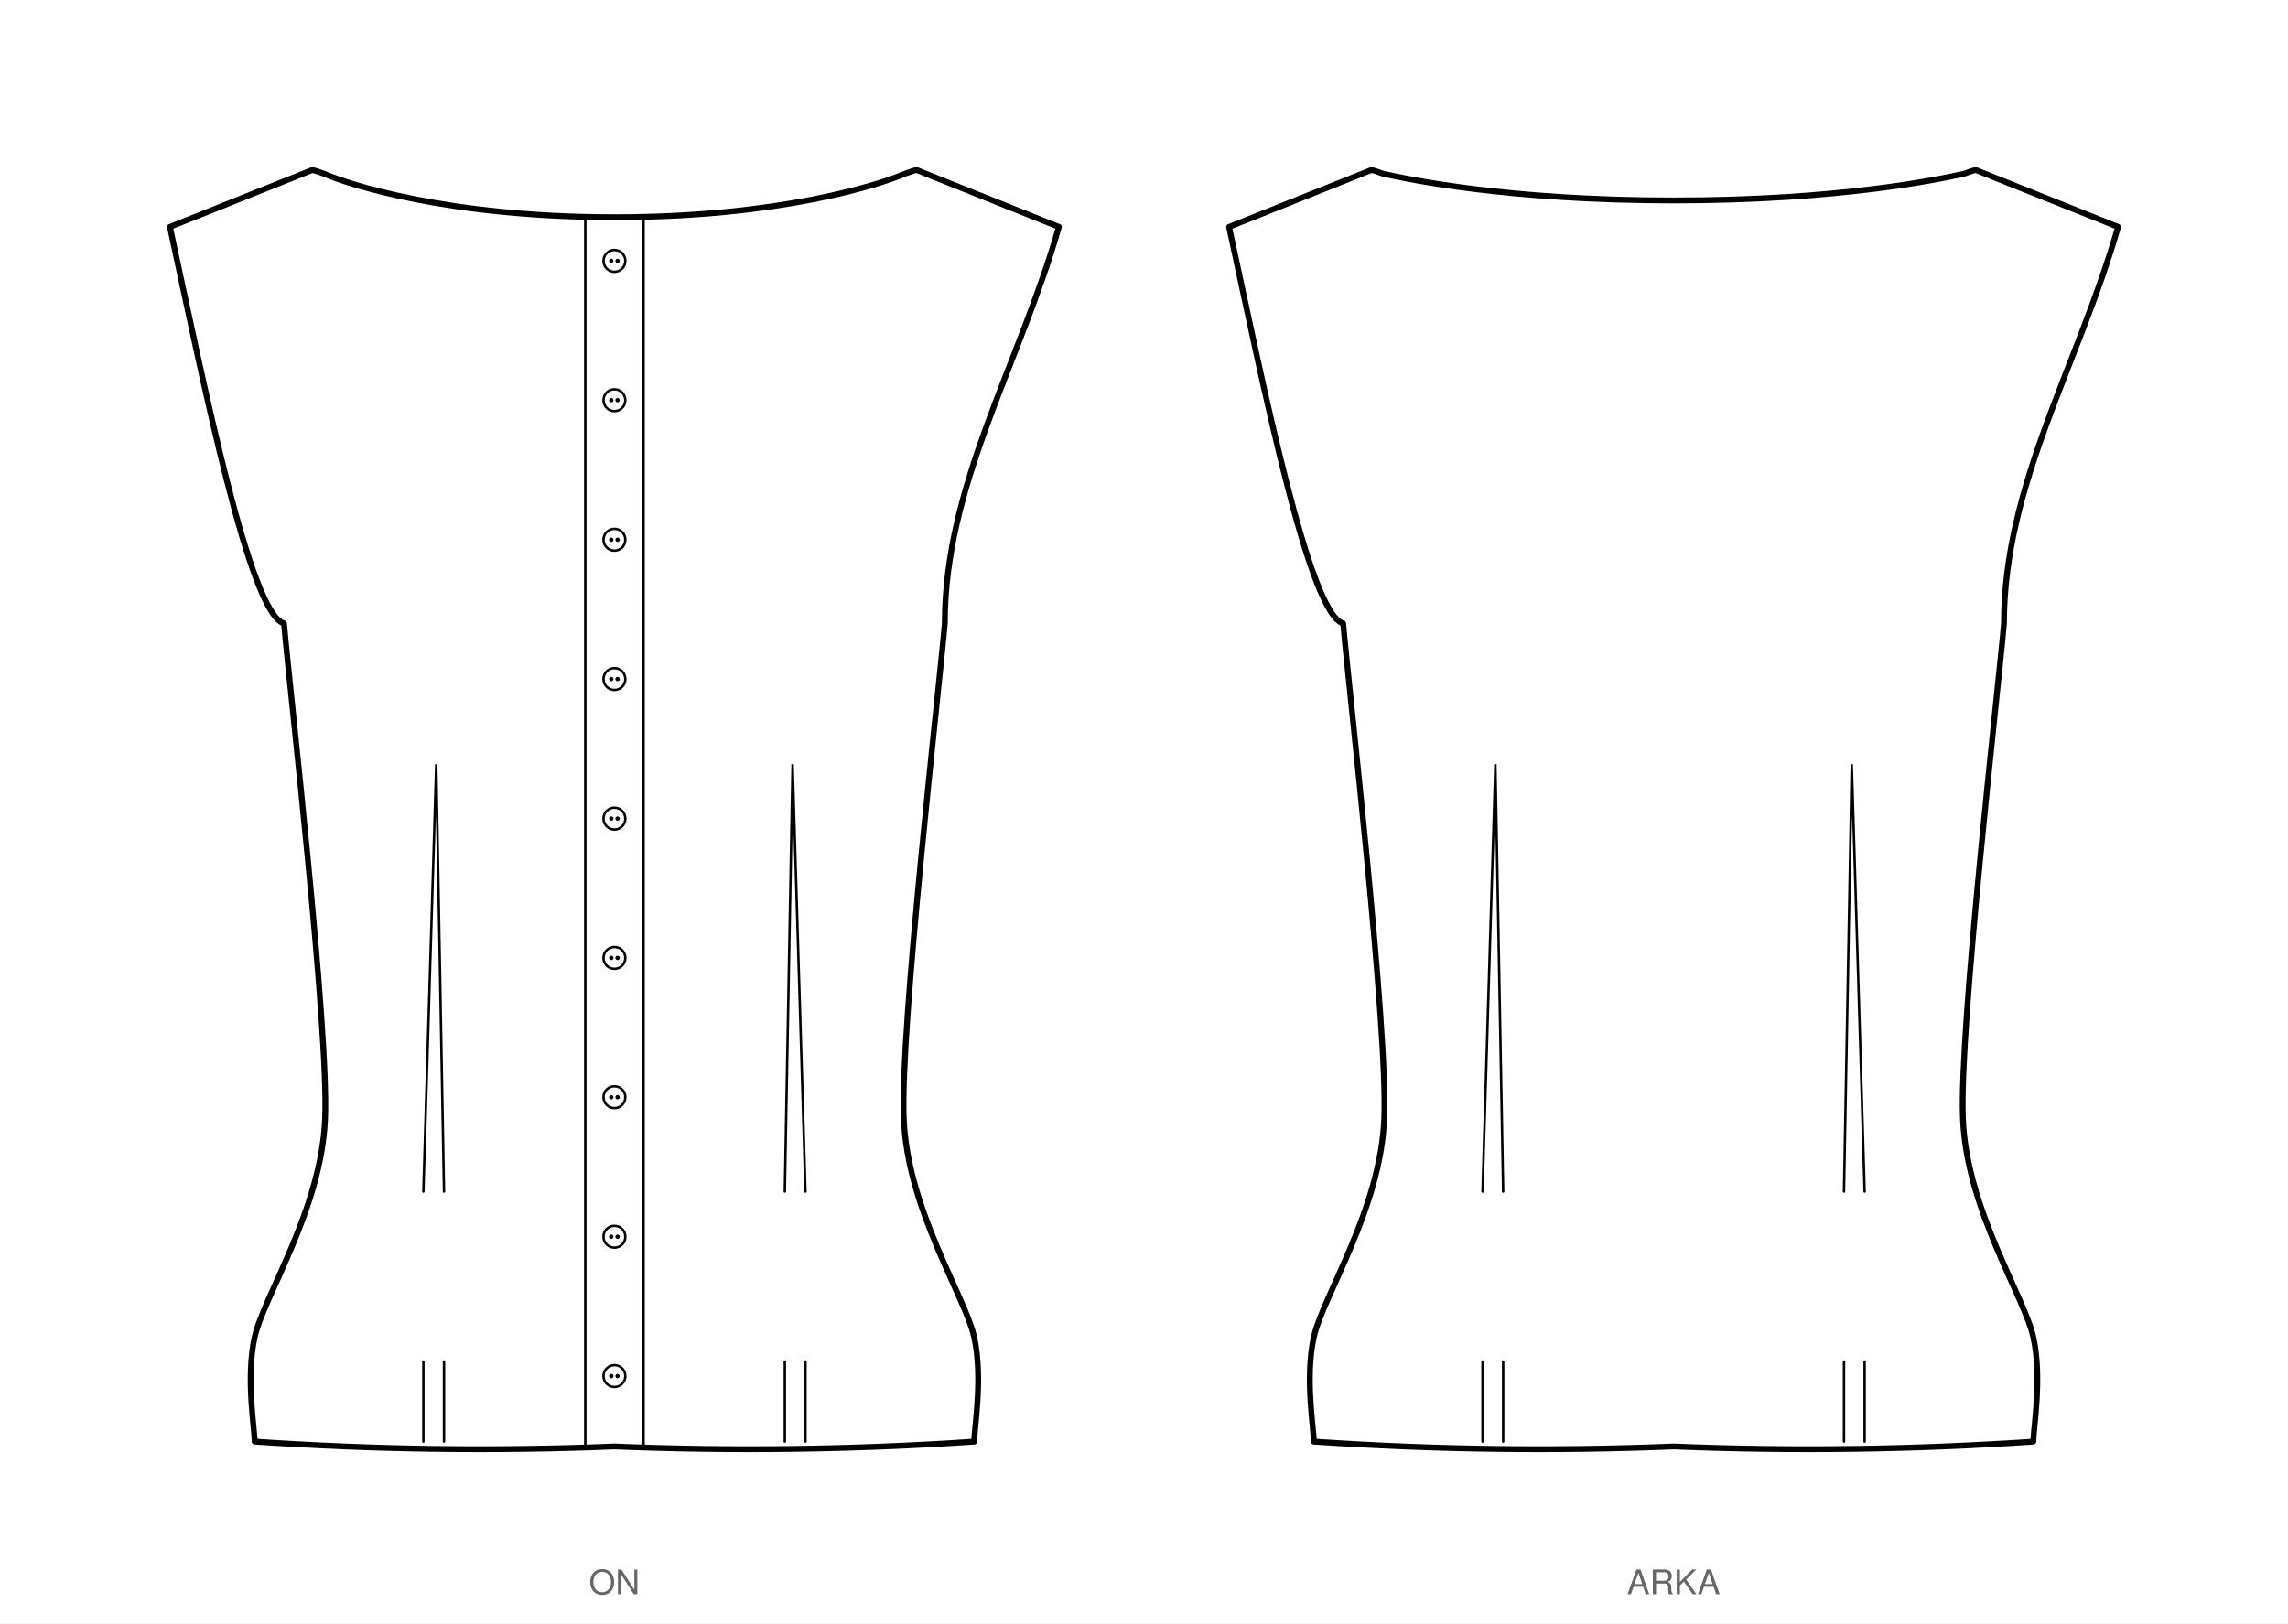
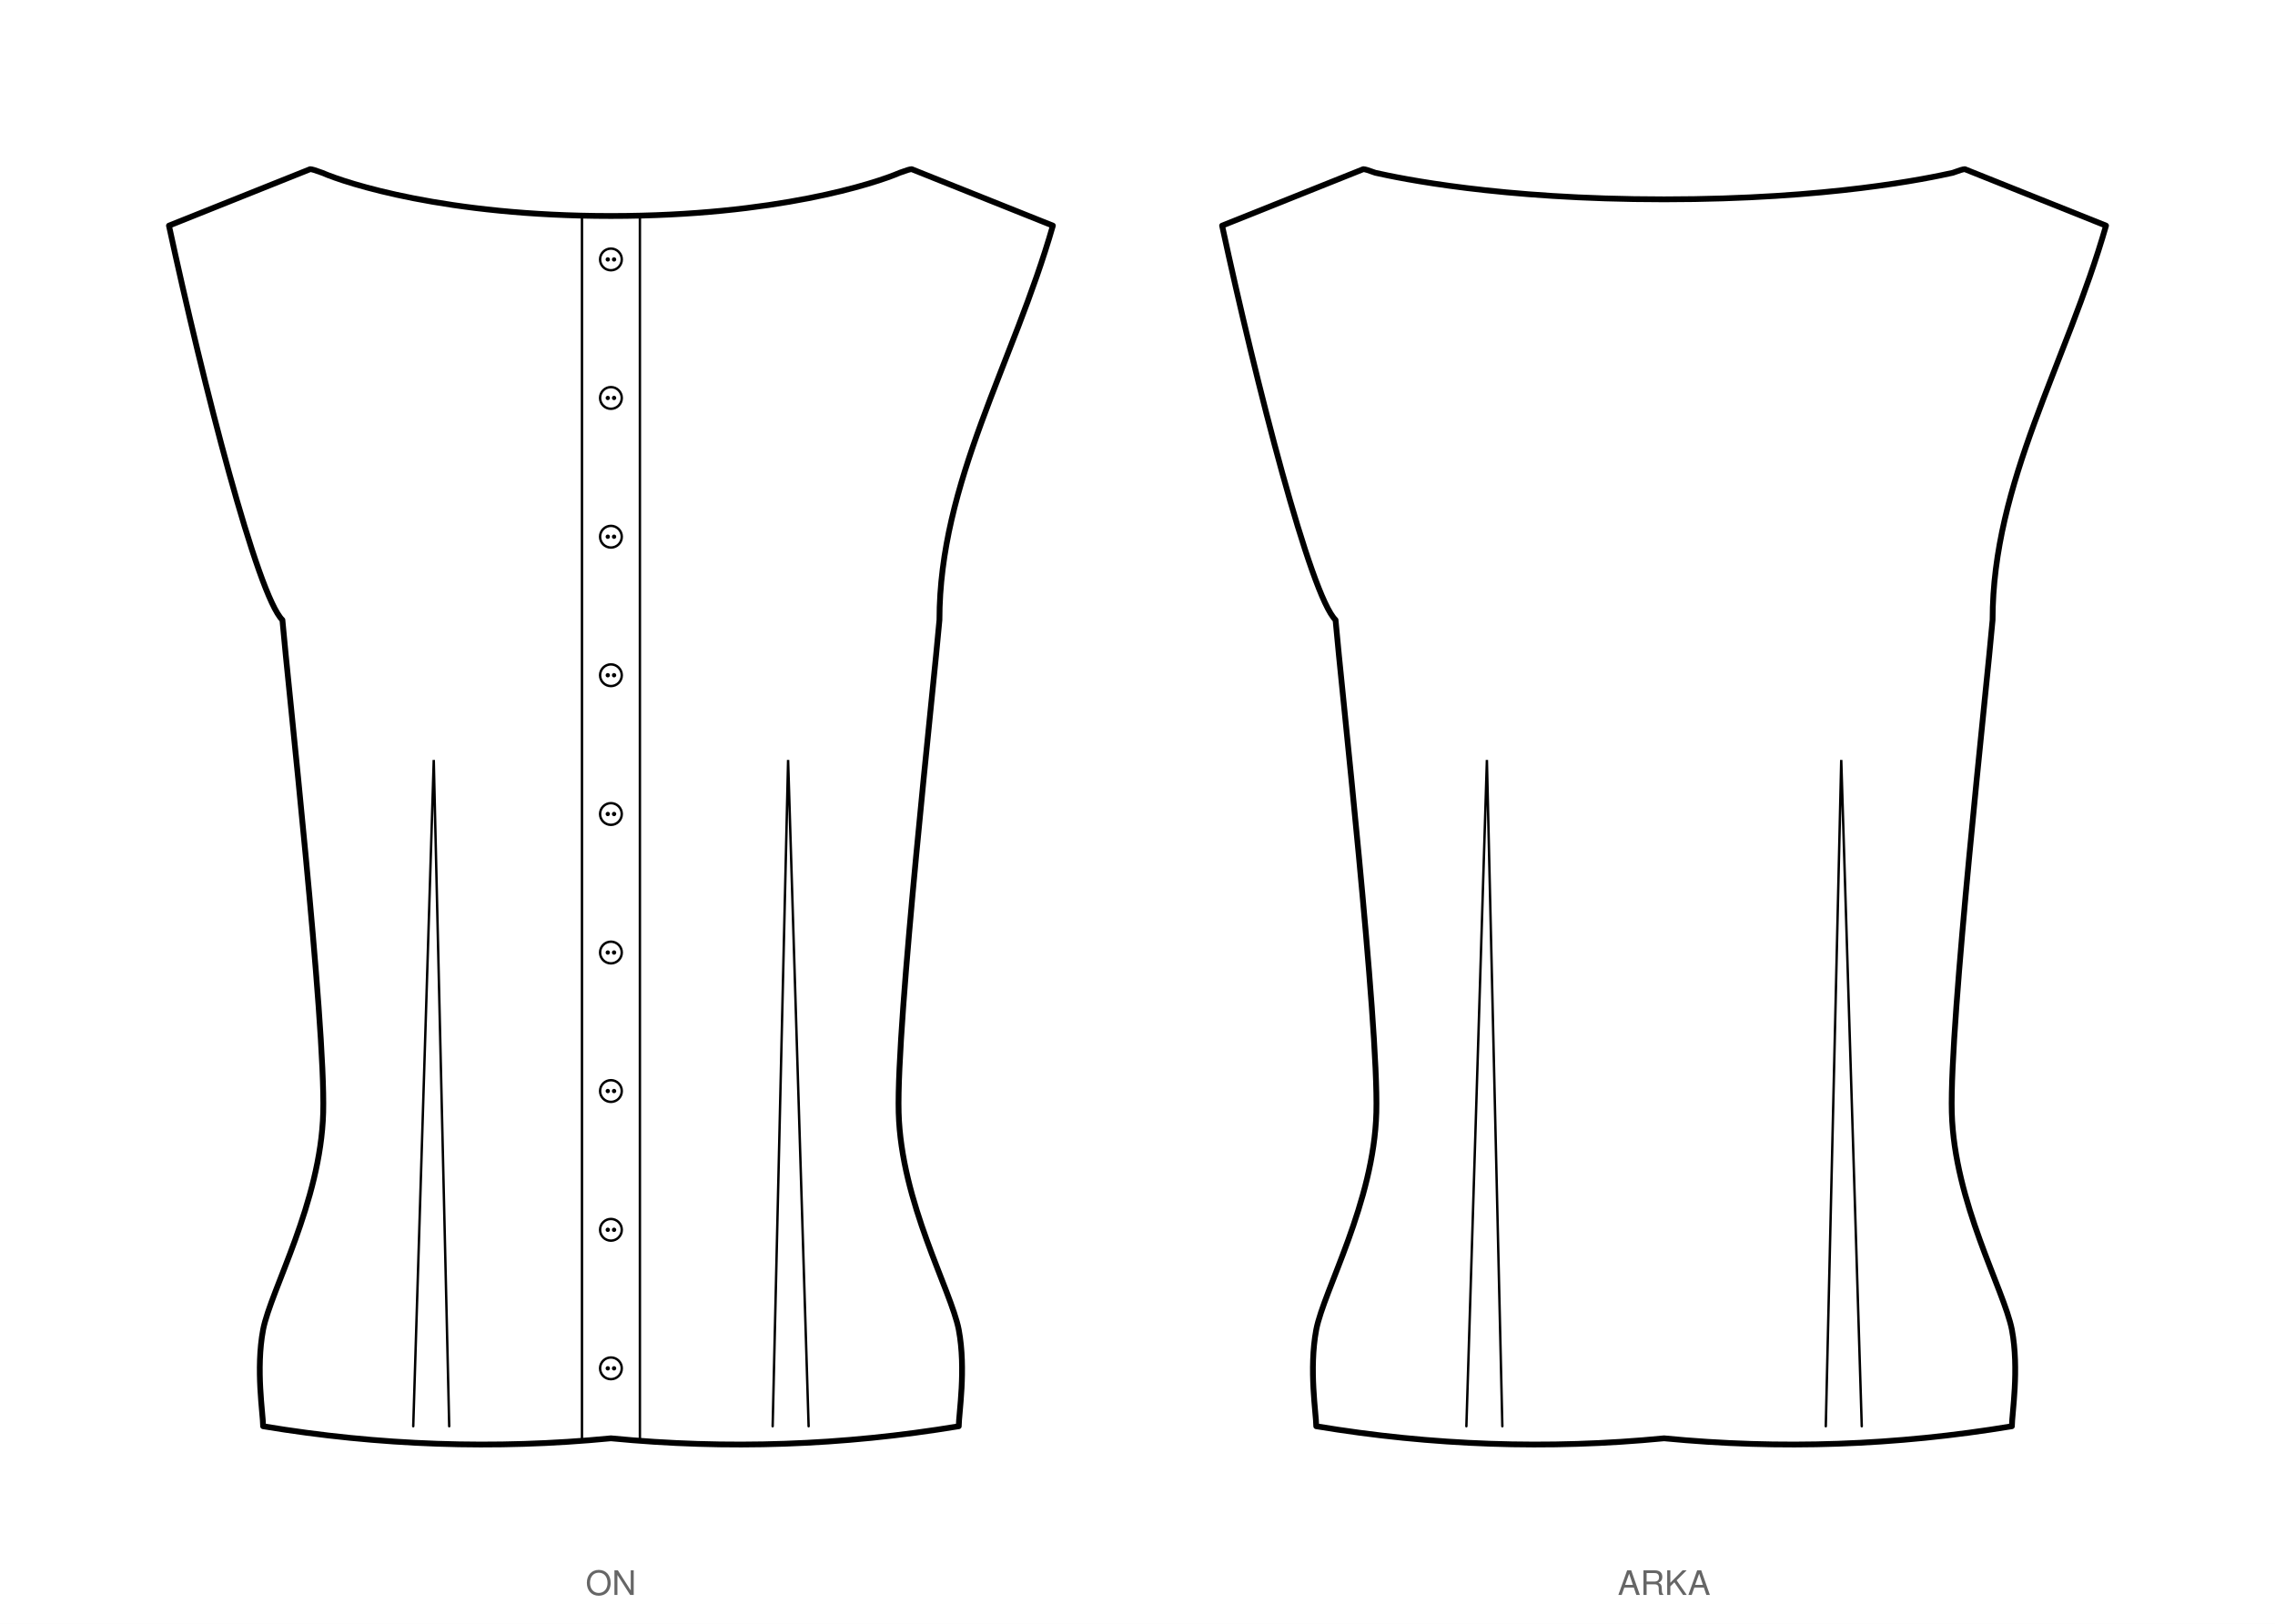
- <svg xmlns="http://www.w3.org/2000/svg" viewBox="0 0 942.5 668.9" width="942.5mm" height="668.9mm" data-siluet="v1" data-kaynak="a9dc6dbc21e7e6bc6c39876686e635cfcda1e7fdbcfe1f4f3a85187f73fb2a74">
-   <rect width="942.5" height="668.9" fill="#fff" />
+ <svg xmlns="http://www.w3.org/2000/svg" viewBox="0 0 942.5 672.9" width="942.5mm" height="672.9mm" data-siluet="v1" data-kaynak="a9dc6dbc21e7e6bc6c39876686e635cfcda1e7fdbcfe1f4f3a85187f73fb2a74">
+   <rect width="942.5" height="672.9" fill="#fff" />
  <g transform="translate(253.1 46.6)" data-gorunum="on">
-     <path d="M 0.0 42.9 C 68.5 42.9 109.7 29.3 119.6 25.0 Q 123.6 23.5 124.6 23.5 L 183.1 46.9 C 166.7 104.1 136.1 153.1 136.1 210.3 C 133.9 236.2 117.6 377.1 119.2 414.4 C 120.7 451.7 144.5 487.6 148.2 504.4 C 151.9 521.2 148.2 542.0 148.2 547.4 Q 74.1 552.4 0.0 549.4 Q -74.1 552.4 -148.2 547.4 C -148.2 542.0 -151.9 521.2 -148.2 504.4 C -144.5 487.6 -120.7 451.7 -119.2 414.4 C -117.6 377.1 -133.9 236.2 -136.1 210.3 C -150.2 206.3 -169.0 112.3 -183.1 46.9 L -124.6 23.5 Q -123.6 23.5 -119.6 25.0 C -109.7 29.3 -68.5 42.9 0.0 42.9 Z" fill="#fff" stroke="#000" stroke-width="2.4" stroke-linejoin="round" />
+     <path d="M 0.0 42.9 C 68.5 42.9 109.7 29.3 119.6 25.0 Q 123.6 23.5 124.6 23.5 L 183.1 46.9 C 166.7 104.1 136.1 153.1 136.1 210.3 C 133.9 236.2 118.2 377.1 119.2 414.4 C 120.2 451.7 140.9 487.9 144.1 504.4 C 147.2 520.9 144.1 539.3 144.1 544.4 Q 72.0 556.4 0.0 549.4 Q -72.0 556.4 -144.1 544.4 C -144.1 539.3 -147.2 520.9 -144.1 504.4 C -140.9 487.9 -120.2 451.7 -119.2 414.4 C -118.2 377.1 -133.9 236.2 -136.1 210.3 C -146.4 200.3 -169.0 112.3 -183.1 46.9 L -124.6 23.5 Q -123.6 23.5 -119.6 25.0 C -109.7 29.3 -68.5 42.9 0.0 42.9 Z" fill="#fff" stroke="#000" stroke-width="2.4" stroke-linejoin="round" />
    <path d="M -12.0 42.9 L -12.0 549.4 M 12.0 42.9 L 12.0 549.4" fill="none" stroke="#000" stroke-width="1" stroke-linecap="round" />
    <circle cx="0.0" cy="60.9" r="4.5" fill="#fff" stroke="#000" stroke-width="1" />
    <circle cx="-1.3" cy="60.9" r="0.9" fill="#000" />
    <circle cx="1.3" cy="60.9" r="0.9" fill="#000" />
    <circle cx="0.0" cy="118.3" r="4.5" fill="#fff" stroke="#000" stroke-width="1" />
    <circle cx="-1.3" cy="118.3" r="0.9" fill="#000" />
    <circle cx="1.3" cy="118.3" r="0.9" fill="#000" />
    <circle cx="0.0" cy="175.8" r="4.5" fill="#fff" stroke="#000" stroke-width="1" />
    <circle cx="-1.3" cy="175.8" r="0.9" fill="#000" />
    <circle cx="1.3" cy="175.8" r="0.9" fill="#000" />
    <circle cx="0.0" cy="233.2" r="4.5" fill="#fff" stroke="#000" stroke-width="1" />
    <circle cx="-1.3" cy="233.2" r="0.9" fill="#000" />
    <circle cx="1.3" cy="233.2" r="0.9" fill="#000" />
    <circle cx="0.0" cy="290.7" r="4.5" fill="#fff" stroke="#000" stroke-width="1" />
    <circle cx="-1.3" cy="290.7" r="0.9" fill="#000" />
    <circle cx="1.3" cy="290.7" r="0.9" fill="#000" />
    <circle cx="0.0" cy="348.1" r="4.5" fill="#fff" stroke="#000" stroke-width="1" />
    <circle cx="-1.3" cy="348.1" r="0.9" fill="#000" />
    <circle cx="1.3" cy="348.1" r="0.9" fill="#000" />
    <circle cx="0.0" cy="405.5" r="4.5" fill="#fff" stroke="#000" stroke-width="1" />
    <circle cx="-1.3" cy="405.5" r="0.9" fill="#000" />
    <circle cx="1.3" cy="405.5" r="0.9" fill="#000" />
    <circle cx="0.0" cy="463.0" r="4.5" fill="#fff" stroke="#000" stroke-width="1" />
    <circle cx="-1.3" cy="463.0" r="0.9" fill="#000" />
    <circle cx="1.3" cy="463.0" r="0.9" fill="#000" />
    <circle cx="0.0" cy="520.4" r="4.5" fill="#fff" stroke="#000" stroke-width="1" />
    <circle cx="-1.3" cy="520.4" r="0.9" fill="#000" />
    <circle cx="1.3" cy="520.4" r="0.9" fill="#000" />
-     <path d="M 70.2 444.4 L 73.4 268.3 L 78.7 444.4" fill="none" stroke="#000" stroke-width="1" stroke-linecap="round" />
-     <path d="M -70.2 444.4 L -73.4 268.3 L -78.7 444.4" fill="none" stroke="#000" stroke-width="1" stroke-linecap="round" />
-     <path d="M 70.2 514.4 L 70.2 547.4" fill="none" stroke="#000" stroke-width="1" stroke-linecap="round" />
-     <path d="M -70.2 514.4 L -70.2 547.4" fill="none" stroke="#000" stroke-width="1" stroke-linecap="round" />
-     <path d="M 78.7 514.4 L 78.7 547.4" fill="none" stroke="#000" stroke-width="1" stroke-linecap="round" />
-     <path d="M -78.7 514.4 L -78.7 547.4" fill="none" stroke="#000" stroke-width="1" stroke-linecap="round" />
+     <path d="M 67.0 544.4 L 73.4 268.3 L 81.9 544.4" fill="none" stroke="#000" stroke-width="1" stroke-linecap="round" />
+     <path d="M -67.0 544.4 L -73.4 268.3 L -81.9 544.4" fill="none" stroke="#000" stroke-width="1" stroke-linecap="round" />
  </g>
-   <text x="253.1" y="656.9" font-family="Helvetica, Arial, sans-serif" font-size="14" text-anchor="middle" fill="#666">ON</text>
+   <text x="253.1" y="660.9" font-family="Helvetica, Arial, sans-serif" font-size="14" text-anchor="middle" fill="#666">ON</text>
  <g transform="translate(689.4 46.6)" data-gorunum="arka">
-     <path d="M 0.0 36.0 C 68.5 36.0 109.7 27.2 119.6 25.0 Q 123.6 23.5 124.6 23.5 L 183.1 46.9 C 166.7 104.1 136.1 153.1 136.1 210.3 C 133.9 236.2 117.6 377.1 119.2 414.4 C 120.7 451.7 144.5 487.6 148.2 504.4 C 151.9 521.2 148.2 542.0 148.2 547.4 Q 74.1 552.4 0.0 549.4 Q -74.1 552.4 -148.2 547.4 C -148.2 542.0 -151.9 521.2 -148.2 504.4 C -144.5 487.6 -120.7 451.7 -119.2 414.4 C -117.6 377.1 -133.9 236.2 -136.1 210.3 C -150.2 206.3 -169.0 112.3 -183.1 46.9 L -124.6 23.5 Q -123.6 23.5 -119.6 25.0 C -109.7 27.2 -68.5 36.0 0.0 36.0 Z" fill="#fff" stroke="#000" stroke-width="2.4" stroke-linejoin="round" />
-     <path d="M 70.2 444.4 L 73.4 268.3 L 78.7 444.4" fill="none" stroke="#000" stroke-width="1" stroke-linecap="round" />
-     <path d="M -70.2 444.4 L -73.4 268.3 L -78.7 444.4" fill="none" stroke="#000" stroke-width="1" stroke-linecap="round" />
-     <path d="M 70.2 514.4 L 70.2 547.4" fill="none" stroke="#000" stroke-width="1" stroke-linecap="round" />
-     <path d="M -70.2 514.4 L -70.2 547.4" fill="none" stroke="#000" stroke-width="1" stroke-linecap="round" />
-     <path d="M 78.7 514.4 L 78.7 547.4" fill="none" stroke="#000" stroke-width="1" stroke-linecap="round" />
-     <path d="M -78.7 514.4 L -78.7 547.4" fill="none" stroke="#000" stroke-width="1" stroke-linecap="round" />
+     <path d="M 0.0 36.0 C 68.5 36.0 109.7 27.2 119.6 25.0 Q 123.6 23.5 124.6 23.5 L 183.1 46.9 C 166.7 104.1 136.1 153.1 136.1 210.3 C 133.9 236.2 118.2 377.1 119.2 414.4 C 120.2 451.7 140.9 487.9 144.1 504.4 C 147.2 520.9 144.1 539.3 144.1 544.4 Q 72.0 556.4 0.0 549.4 Q -72.0 556.4 -144.1 544.4 C -144.1 539.3 -147.2 520.9 -144.1 504.4 C -140.9 487.9 -120.2 451.7 -119.2 414.4 C -118.2 377.1 -133.9 236.2 -136.1 210.3 C -146.4 200.3 -169.0 112.3 -183.1 46.9 L -124.6 23.5 Q -123.6 23.5 -119.6 25.0 C -109.7 27.2 -68.5 36.0 0.0 36.0 Z" fill="#fff" stroke="#000" stroke-width="2.4" stroke-linejoin="round" />
+     <path d="M 67.0 544.4 L 73.4 268.3 L 81.9 544.4" fill="none" stroke="#000" stroke-width="1" stroke-linecap="round" />
+     <path d="M -67.0 544.4 L -73.4 268.3 L -81.9 544.4" fill="none" stroke="#000" stroke-width="1" stroke-linecap="round" />
  </g>
-   <text x="689.4" y="656.9" font-family="Helvetica, Arial, sans-serif" font-size="14" text-anchor="middle" fill="#666">ARKA</text>
+   <text x="689.4" y="660.9" font-family="Helvetica, Arial, sans-serif" font-size="14" text-anchor="middle" fill="#666">ARKA</text>
</svg>
